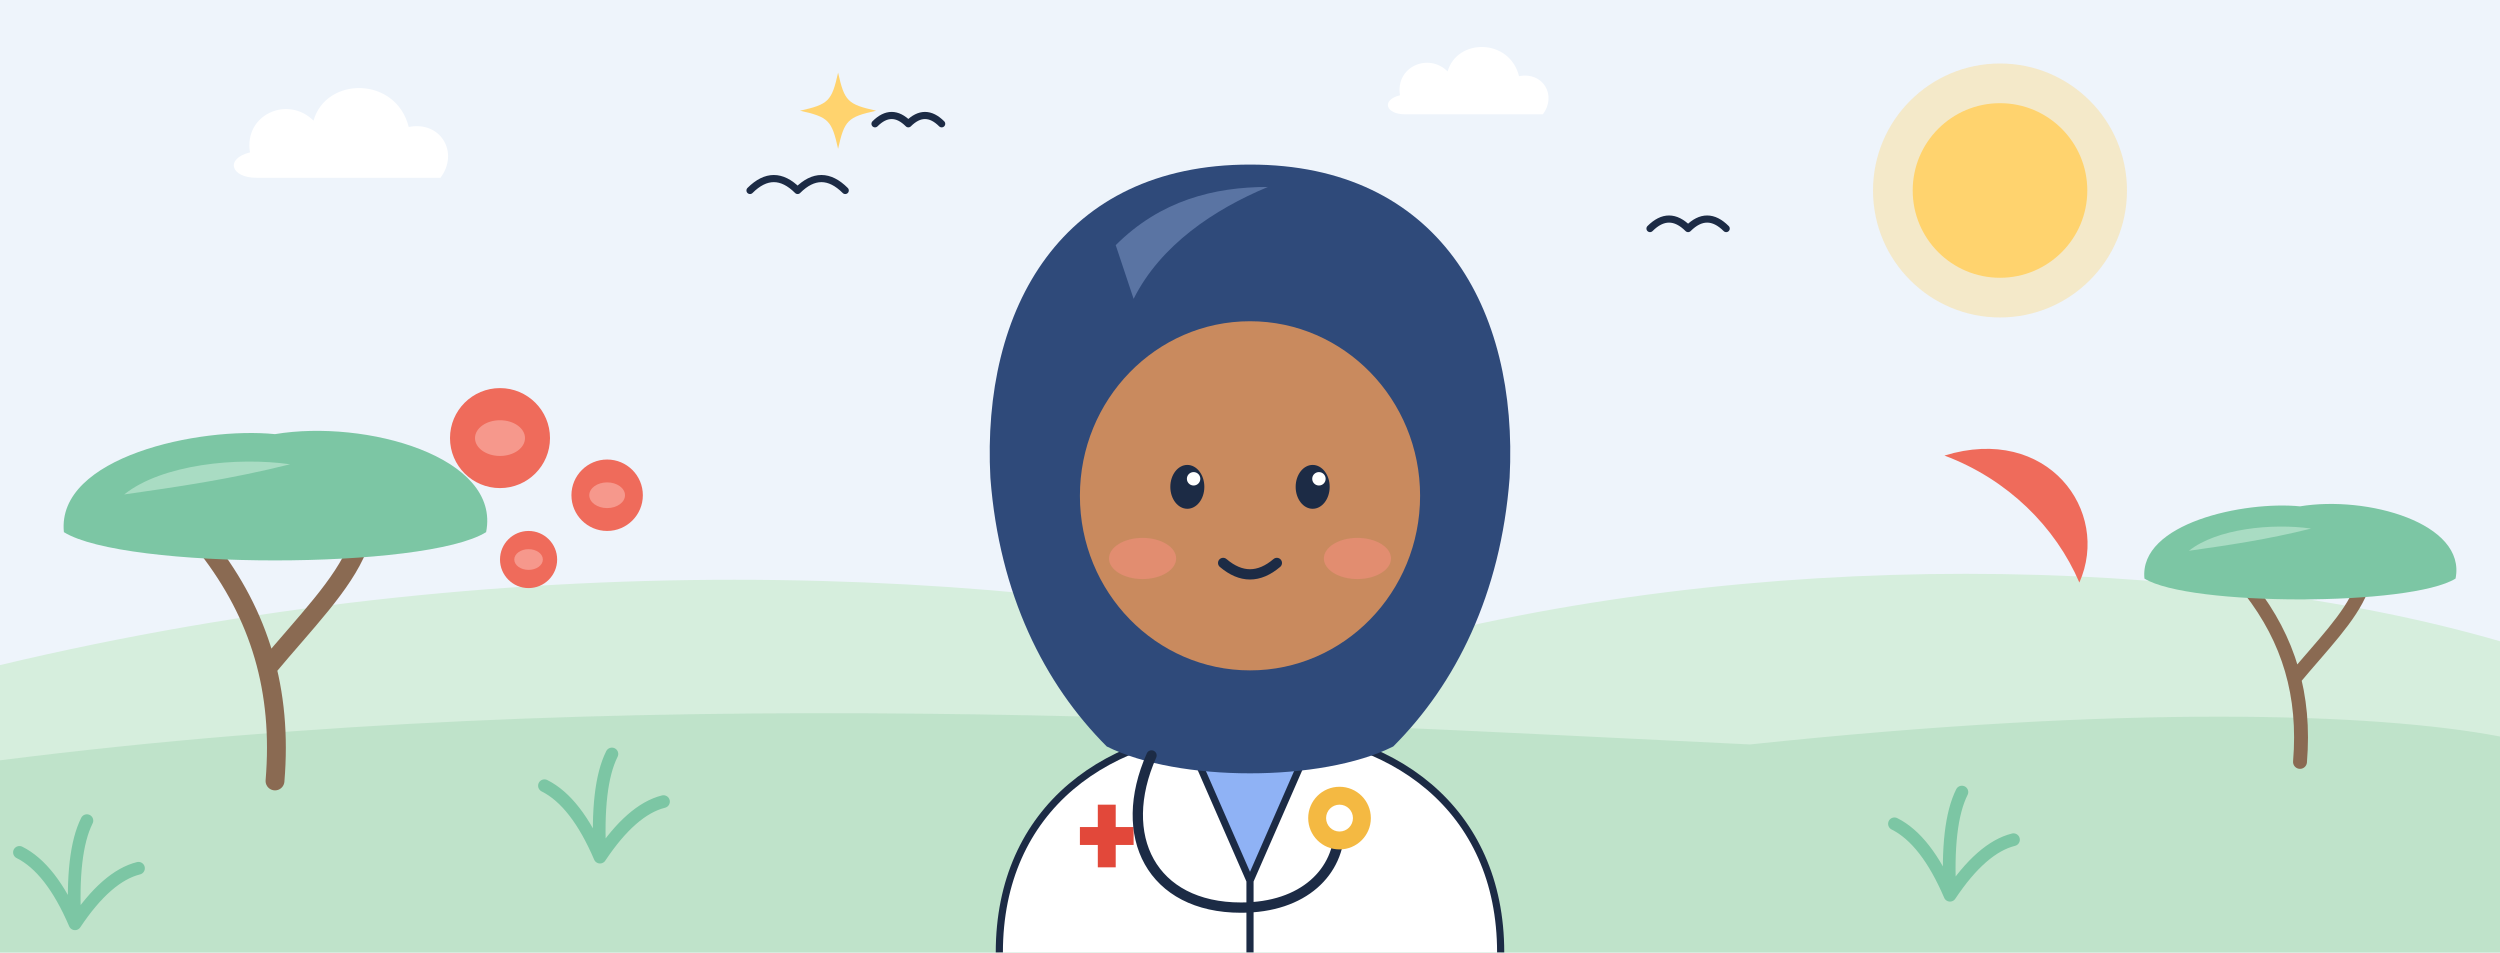
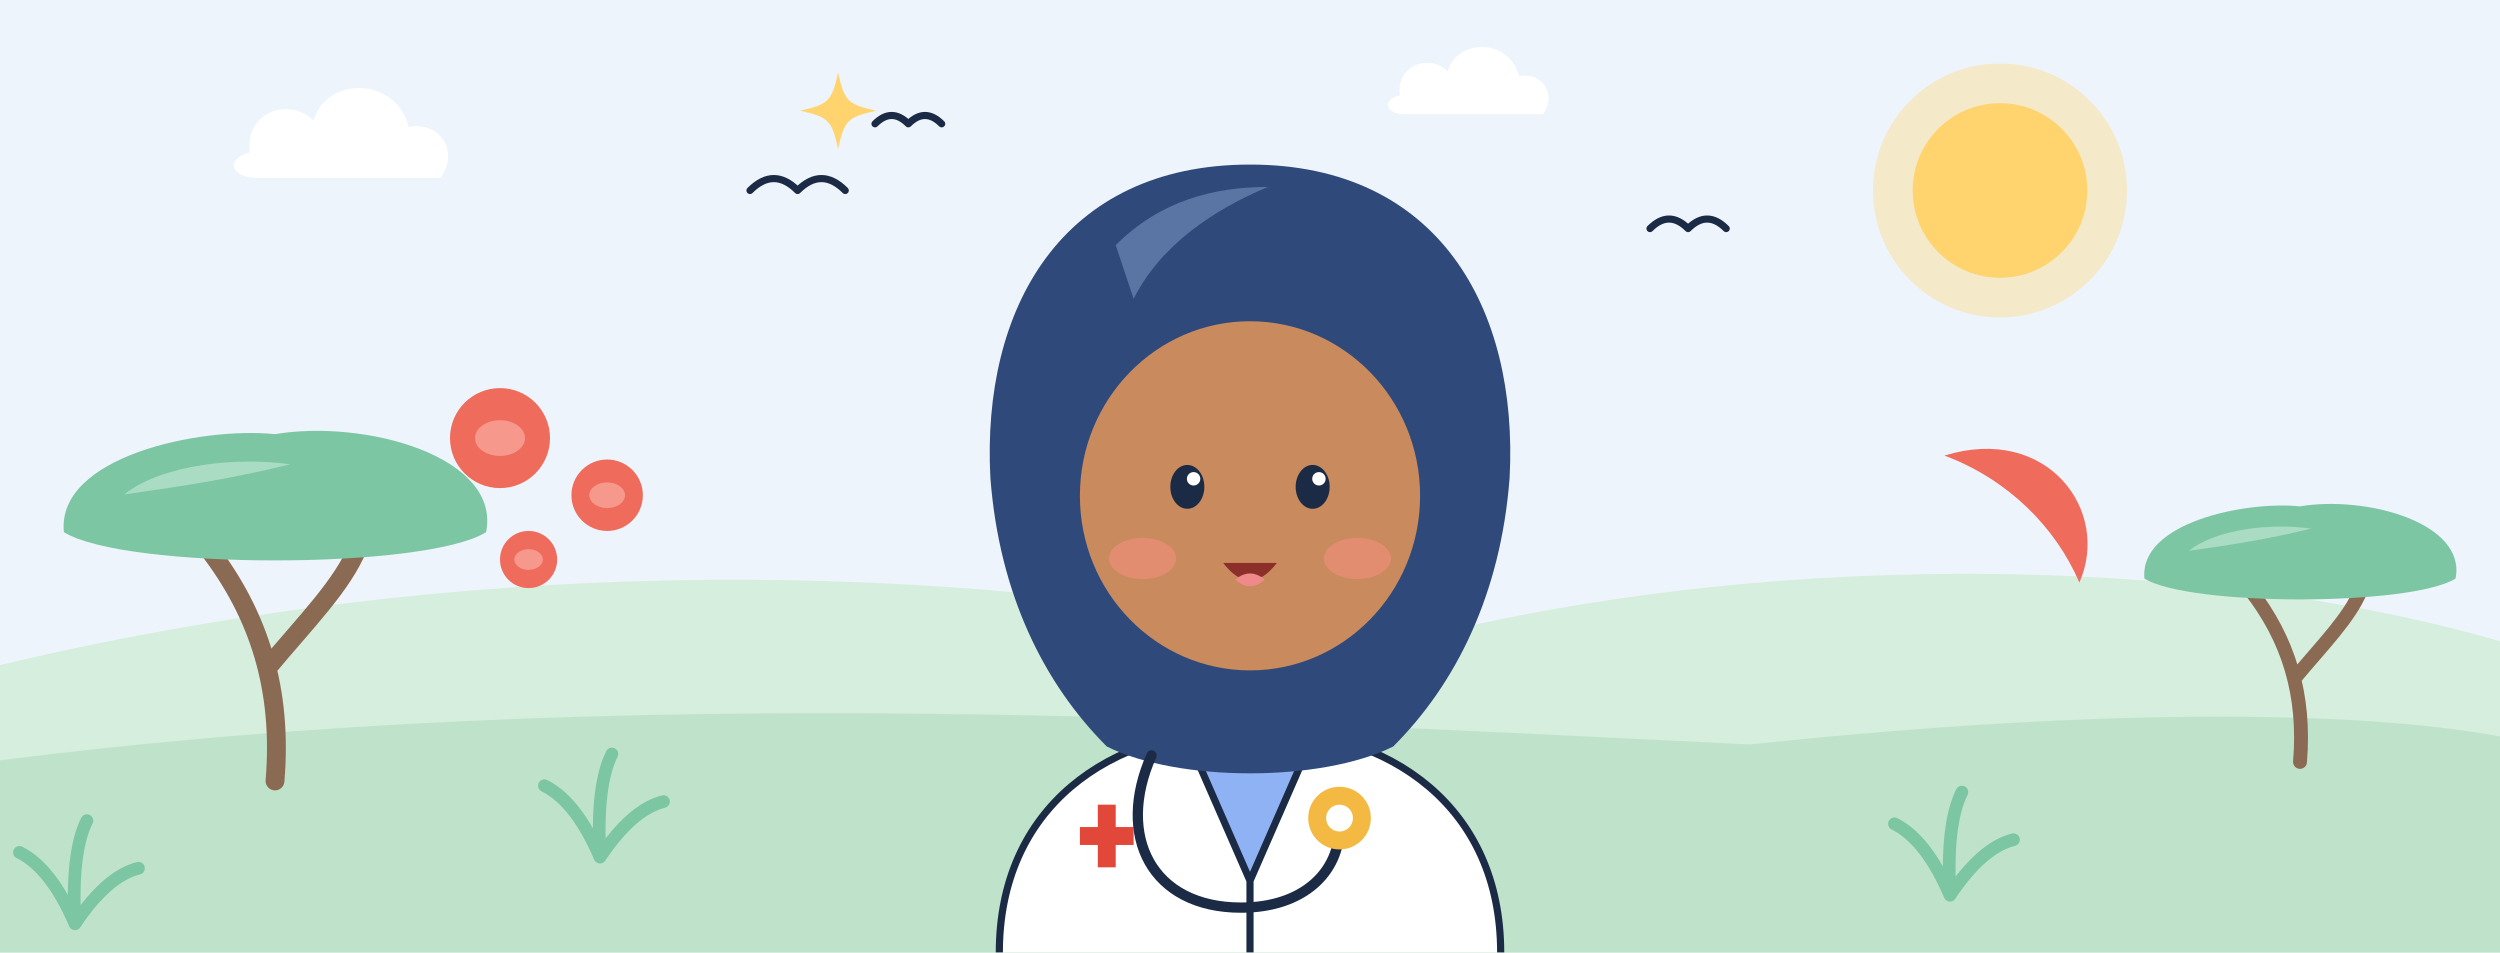
<svg xmlns="http://www.w3.org/2000/svg" viewBox="0 0 630 240" preserveAspectRatio="xMidYMid slice">
  <rect width="100%" height="100%" fill="#eef4fb" />
  <g transform="translate(504.0 48.0)">
    <circle r="32" opacity=".35" fill="#ffd36e" />
  </g>
  <g transform="translate(504.0 48.0)">
    <circle r="22" fill="#ffd36e" />
  </g>
  <g transform="translate(63.0 38.4)">
    <path transform="scale(0.8)" d="M0 0 C -2 -12 12 -18 20 -10 C 24 -24 46 -24 50 -8 C 60 -10 66 0 60 8 L 2 8 C -6 8 -8 2 0 0 Z" fill="#ffffff" />
  </g>
  <g transform="translate(352.8 24.0)">
    <path transform="scale(0.6)" d="M0 0 C -2 -12 12 -18 20 -10 C 24 -24 46 -24 50 -8 C 60 -10 66 0 60 8 L 2 8 C -6 8 -8 2 0 0 Z" fill="#ffffff" />
  </g>
  <g transform="translate(189.0 48.0)">
    <path d="M0 0 q6 -6 12 0 q6 -6 12 0" fill="none" stroke="#1c2b45" stroke-width="1.80" stroke-linecap="round" stroke-linejoin="round" />
  </g>
  <g transform="translate(220.5 31.2) scale(0.700)">
    <path d="M0 0 q6 -6 12 0 q6 -6 12 0" fill="none" stroke="#1c2b45" stroke-width="2.57" stroke-linecap="round" stroke-linejoin="round" />
  </g>
  <g transform="translate(415.8 57.6) scale(0.800)">
    <path d="M0 0 q6 -6 12 0 q6 -6 12 0" fill="none" stroke="#1c2b45" stroke-width="2.25" stroke-linecap="round" stroke-linejoin="round" />
  </g>
  <path d="M0 167.6 C 126.0 137.6 252.0 141.6 346.5 163.6 C 441.0 137.6 554.4 139.6 630.0 161.6 V 999 H 0 Z" fill="#d6eedd" />
  <path d="M0 191.6 C 157.5 171.6 315.0 181.6 441.0 187.6 C 535.5 177.6 598.5 179.6 630.0 185.6 V 999 H 0 Z" fill="#bfe3ca" />
  <g transform="translate(69.3 196.8) scale(0.95)">
    <path d="M0 0 C 2 -24 -4 -44 -18 -62 M-2 -30 C 8 -42 18 -52 22 -62" stroke="#8a6a52" stroke-width="5" stroke-linecap="round" fill="none" />
  </g>
  <g transform="translate(69.3 196.8) scale(0.95)">
    <path d="M-56 -66 C -58 -86 -20 -94 0 -92 C 24 -96 60 -86 56 -66 C 40 -56 -40 -56 -56 -66 Z" fill="#7cc6a4" />
  </g>
  <g transform="translate(69.3 196.8) scale(0.95)">
    <path d="M-40 -76 C -30 -84 -10 -86 4 -84 C -12 -80 -26 -78 -40 -76 Z" fill="#a9dcc3" />
  </g>
  <g transform="translate(579.6 192.0) scale(0.7)">
    <path d="M0 0 C 2 -24 -4 -44 -18 -62 M-2 -30 C 8 -42 18 -52 22 -62" stroke="#8a6a52" stroke-width="5" stroke-linecap="round" fill="none" />
  </g>
  <g transform="translate(579.6 192.0) scale(0.7)">
    <path d="M-56 -66 C -58 -86 -20 -94 0 -92 C 24 -96 60 -86 56 -66 C 40 -56 -40 -56 -56 -66 Z" fill="#7cc6a4" />
  </g>
  <g transform="translate(579.6 192.0) scale(0.7)">
    <path d="M-40 -76 C -30 -84 -10 -86 4 -84 C -12 -80 -26 -78 -40 -76 Z" fill="#a9dcc3" />
  </g>
  <g transform="translate(151.2 216.0)">
    <path d="M0 0 q-6 -14 -14 -18 M0 0 q-1 -18 3 -26 M0 0 q8 -12 16 -14" stroke="#7cc6a4" stroke-width="3.2" stroke-linecap="round" fill="none" />
  </g>
  <g transform="translate(491.4 225.6)">
    <path d="M0 0 q-6 -14 -14 -18 M0 0 q-1 -18 3 -26 M0 0 q8 -12 16 -14" stroke="#7cc6a4" stroke-width="3.2" stroke-linecap="round" fill="none" />
  </g>
  <g transform="translate(18.9 232.8)">
    <path d="M0 0 q-6 -14 -14 -18 M0 0 q-1 -18 3 -26 M0 0 q8 -12 16 -14" stroke="#7cc6a4" stroke-width="3.2" stroke-linecap="round" fill="none" />
  </g>
  <g transform="translate(126.0 110.4) scale(0.900)">
    <circle cx="0" cy="0" r="14" fill="#ef6b5b" />
  </g>
  <g transform="translate(126.0 110.4) scale(0.900)">
    <ellipse cx="0" cy="0" rx="7.0" ry="5.0" fill="#f6988c" />
  </g>
  <g transform="translate(126.0 110.4) scale(0.900)">
    <circle cx="30" cy="16" r="10" fill="#ef6b5b" />
  </g>
  <g transform="translate(126.0 110.4) scale(0.900)">
    <ellipse cx="30" cy="16" rx="5.0" ry="3.6" fill="#f6988c" />
  </g>
  <g transform="translate(126.0 110.4) scale(0.900)">
    <circle cx="8" cy="34" r="8" fill="#ef6b5b" />
  </g>
  <g transform="translate(126.0 110.4) scale(0.900)">
    <ellipse cx="8" cy="34" rx="4.0" ry="2.9" fill="#f6988c" />
  </g>
  <g transform="translate(504.0 124.8)">
    <path d="M-14 -10 C 12 -18 28 4 20 22 C 14 8 2 -4 -14 -10 Z" fill="#ef6b5b" />
  </g>
  <g transform="translate(202.2 14.4) scale(1.128)">
    <path d="M44 200 C 44 168 68 150 100 150 C 132 150 156 168 156 200 Z" fill="#ffffff" />
  </g>
  <g transform="translate(202.2 14.4) scale(1.128)">
    <path d="M86 152 L 100 184 L 114 152 Z" fill="#8fb2f5" />
  </g>
  <g transform="translate(202.2 14.4) scale(1.128)">
    <path d="M86 152 L 100 184 L 114 152 M100 184 V 200" fill="none" stroke="#1c2b45" stroke-width="1.60" stroke-linecap="round" stroke-linejoin="round" />
  </g>
  <g transform="translate(202.2 14.4) scale(1.128)">
    <path d="M44 200 C 44 168 68 150 100 150 C 132 150 156 168 156 200" fill="none" stroke="#1c2b45" stroke-width="1.60" stroke-linecap="round" stroke-linejoin="round" />
  </g>
  <g transform="translate(202.2 14.4) scale(1.128)">
    <path d="M62 172 h4 v-5 h4 v5 h4 v4 h-4 v5 h-4 v-5 h-4 Z" fill="#e2483a" />
  </g>
  <g transform="translate(202.2 14.4) scale(1.128)">
    <path d="M100 24 C 58 24 40 56 42 94 C 44 120 54 140 68 154 C 84 162 116 162 132 154 C 146 140 156 120 158 94 C 160 56 142 24 100 24 Z" fill="#2f4a7a" />
  </g>
  <g transform="translate(202.2 14.4) scale(1.128)">
    <path d="M70 42 C 80 32 92 29 104 29 C 92 34 80 42 74 54 Z" fill="#5a74a3" />
  </g>
  <g transform="translate(202.2 14.4) scale(1.128)">
    <ellipse cx="100" cy="98" rx="38" ry="39" fill="#c98a5e" />
  </g>
  <g transform="translate(202.2 14.4) scale(1.128)">
    <ellipse cx="86" cy="96" rx="3.8" ry="4.9" fill="#1c2b45" />
  </g>
  <g transform="translate(202.2 14.4) scale(1.128)">
    <circle cx="87.4" cy="94.2" r="1.5" fill="#fff" />
  </g>
  <g transform="translate(202.2 14.4) scale(1.128)">
    <ellipse cx="114" cy="96" rx="3.8" ry="4.9" fill="#1c2b45" />
  </g>
  <g transform="translate(202.2 14.4) scale(1.128)">
    <circle cx="115.4" cy="94.2" r="1.5" fill="#fff" />
  </g>
  <g transform="translate(202.2 14.4) scale(1.128)">
    <ellipse cx="76" cy="112" rx="7.5" ry="4.6" opacity=".55" fill="#f58f80" />
  </g>
  <g transform="translate(202.2 14.4) scale(1.128)">
    <ellipse cx="124" cy="112" rx="7.5" ry="4.6" opacity=".55" fill="#f58f80" />
  </g>
  <g transform="translate(202.2 14.4) scale(1.128)">
-     <path d="M94 113 q6 5.1 12 0" fill="none" stroke="#1c2b45" stroke-width="2.30" stroke-linecap="round" stroke-linejoin="round" />
+     <path d="M94 113 q6 7.8 12 0 Z" fill="#8c2f2a" />
+   </g>
+   <g transform="translate(202.2 14.4) scale(1.128)">
+     <path d="M96.7 116.7 q3.3 3.0 6.6 0 q-3.3 -2.7 -6.6 0 Z" fill="#f08a8a" />
  </g>
  <g transform="translate(202.2 14.4) scale(1.128)">
    <path d="M78 156 C 70 174 78 190 98 190 C 112 190 120 182 120 172" fill="none" stroke="#1c2b45" stroke-width="2.30" stroke-linecap="round" stroke-linejoin="round" />
  </g>
  <g transform="translate(202.2 14.4) scale(1.128)">
    <circle cx="120" cy="170" r="7" fill="#f4b942" />
  </g>
  <g transform="translate(202.2 14.4) scale(1.128)">
    <circle cx="120" cy="170" r="3" fill="#fff" />
  </g>
  <g transform="translate(211.2 27.9)">
    <path transform="scale(0.8)" d="M0 -12 C 2 -3 3 -2 12 0 C 3 2 2 3 0 12 C -2 3 -3 2 -12 0 C -3 -2 -2 -3 0 -12 Z" fill="#ffd36e" />
  </g>
</svg>
